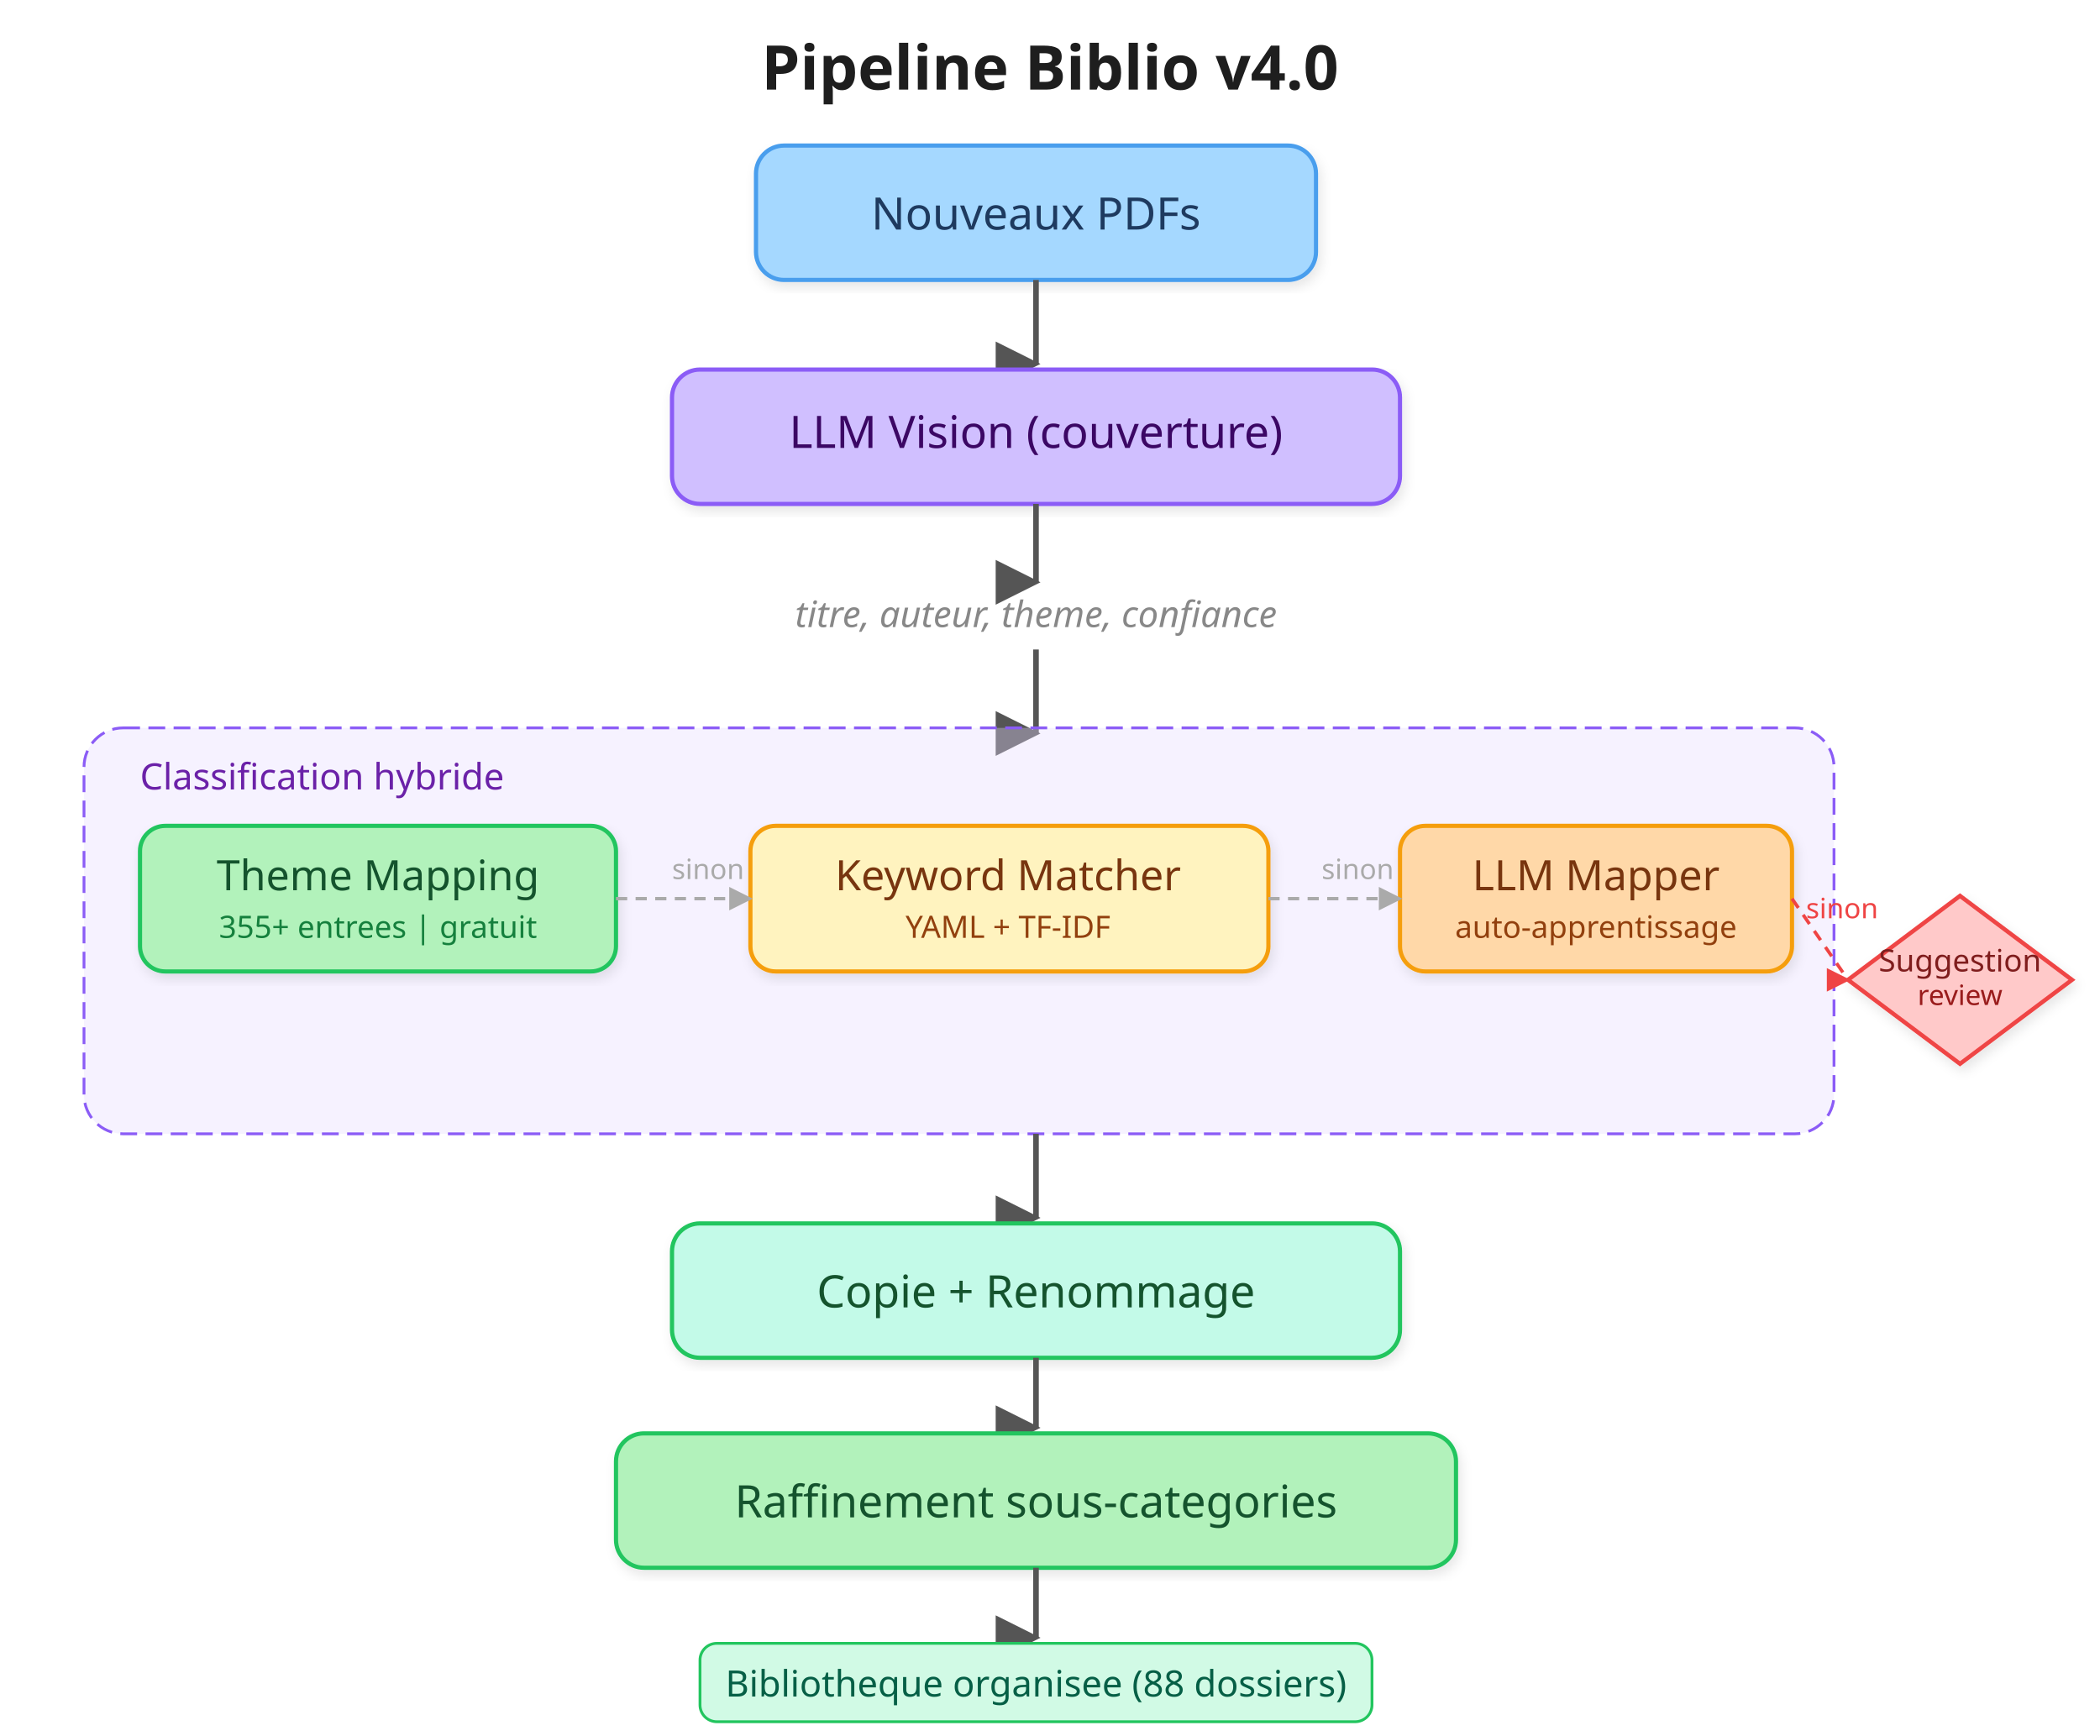
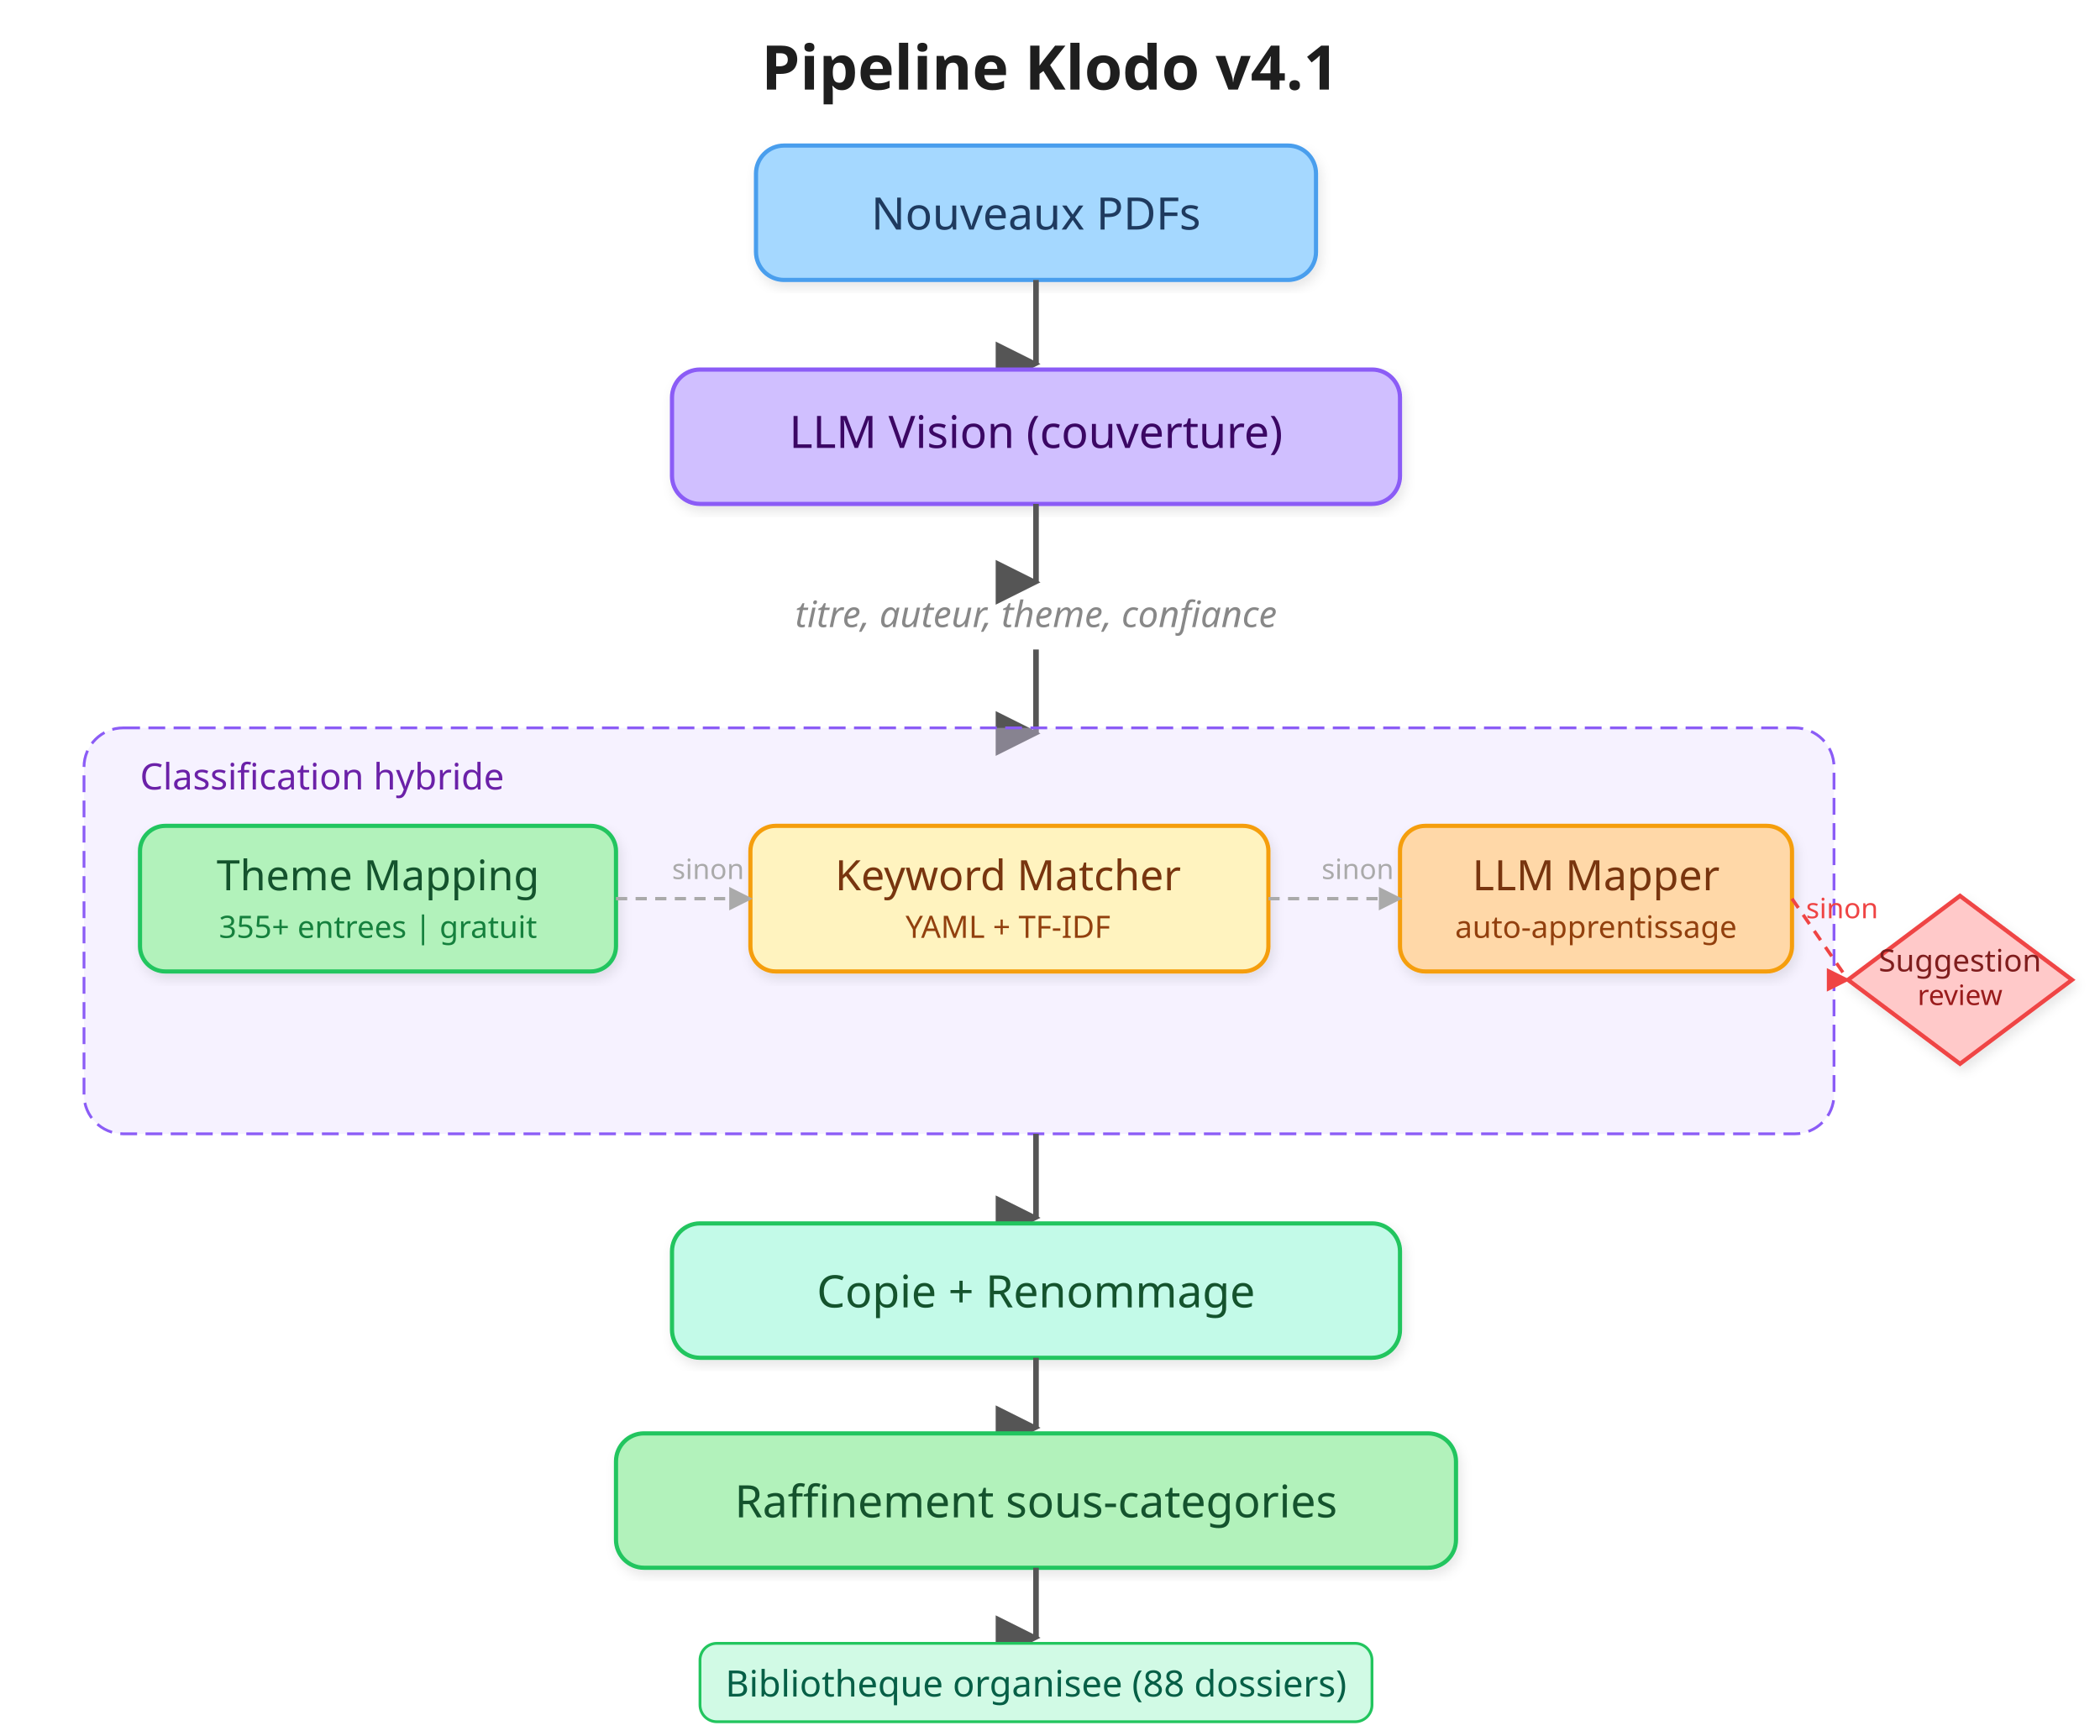
<svg xmlns="http://www.w3.org/2000/svg" viewBox="0 0 750 620" font-family="Segoe UI, system-ui, -apple-system, sans-serif">
  <defs>
    <filter id="shadow" x="-5%" y="-5%" width="115%" height="115%">
      <feDropShadow dx="1" dy="2" stdDeviation="2" flood-opacity="0.1" />
    </filter>
    <marker id="arrow" viewBox="0 0 10 10" refX="9" refY="5" markerWidth="8" markerHeight="8" orient="auto-start-auto">
      <path d="M 0 0 L 10 5 L 0 10 z" fill="#555" />
    </marker>
    <marker id="arrow-gray" viewBox="0 0 10 10" refX="9" refY="5" markerWidth="7" markerHeight="7" orient="auto-start-auto">
      <path d="M 0 0 L 10 5 L 0 10 z" fill="#aaa" />
    </marker>
    <marker id="arrow-red" viewBox="0 0 10 10" refX="9" refY="5" markerWidth="7" markerHeight="7" orient="auto-start-auto">
      <path d="M 0 0 L 10 5 L 0 10 z" fill="#ef4444" />
    </marker>
  </defs>
-   <text x="375" y="32" text-anchor="middle" font-size="22" font-weight="600" fill="#1e1e1e">Pipeline Biblio v4.0</text>
+   <text x="375" y="32" text-anchor="middle" font-size="22" font-weight="600" fill="#1e1e1e">Pipeline Klodo v4.1</text>
  <rect x="270" y="52" width="200" height="48" rx="10" fill="#a5d8ff" stroke="#4a9eed" stroke-width="1.5" filter="url(#shadow)" />
  <text x="370" y="82" text-anchor="middle" font-size="16" font-weight="500" fill="#1e3a5f">Nouveaux PDFs</text>
  <line x1="370" y1="100" x2="370" y2="130" stroke="#555" stroke-width="2" marker-end="url(#arrow)" />
  <rect x="240" y="132" width="260" height="48" rx="10" fill="#d0bfff" stroke="#8b5cf6" stroke-width="1.5" filter="url(#shadow)" />
  <text x="370" y="160" text-anchor="middle" font-size="16" font-weight="500" fill="#3b0764">LLM Vision (couverture)</text>
  <line x1="370" y1="180" x2="370" y2="208" stroke="#555" stroke-width="2" marker-end="url(#arrow)" />
  <text x="370" y="224" text-anchor="middle" font-size="13" fill="#888" font-style="italic">titre, auteur, theme, confiance</text>
  <line x1="370" y1="232" x2="370" y2="262" stroke="#555" stroke-width="2" marker-end="url(#arrow)" />
  <rect x="30" y="260" width="625" height="145" rx="14" fill="#e5dbff" fill-opacity="0.35" stroke="#8b5cf6" stroke-width="1" stroke-dasharray="6 3" />
  <text x="50" y="282" font-size="13" fill="#6b21a8" font-weight="500">Classification hybride</text>
  <rect x="50" y="295" width="170" height="52" rx="9" fill="#b2f2bb" stroke="#22c55e" stroke-width="1.5" filter="url(#shadow)" />
  <text x="135" y="318" text-anchor="middle" font-size="15" font-weight="500" fill="#14532d">Theme Mapping</text>
  <text x="135" y="335" text-anchor="middle" font-size="11" fill="#15803d">355+ entrees | gratuit</text>
  <rect x="268" y="295" width="185" height="52" rx="9" fill="#fff3bf" stroke="#f59e0b" stroke-width="1.5" filter="url(#shadow)" />
  <text x="360" y="318" text-anchor="middle" font-size="15" font-weight="500" fill="#78350f">Keyword Matcher</text>
  <text x="360" y="335" text-anchor="middle" font-size="11" fill="#92400e">YAML + TF-IDF</text>
  <rect x="500" y="295" width="140" height="52" rx="9" fill="#ffd8a8" stroke="#f59e0b" stroke-width="1.5" filter="url(#shadow)" />
  <text x="570" y="318" text-anchor="middle" font-size="15" font-weight="500" fill="#78350f">LLM Mapper</text>
  <text x="570" y="335" text-anchor="middle" font-size="11" fill="#92400e">auto-apprentissage</text>
  <line x1="220" y1="321" x2="268" y2="321" stroke="#aaa" stroke-width="1.2" stroke-dasharray="4 3" marker-end="url(#arrow-gray)" />
  <text x="240" y="314" font-size="10" fill="#aaa">sinon</text>
  <line x1="453" y1="321" x2="500" y2="321" stroke="#aaa" stroke-width="1.2" stroke-dasharray="4 3" marker-end="url(#arrow-gray)" />
  <text x="472" y="314" font-size="10" fill="#aaa">sinon</text>
  <polygon points="700,320 740,350 700,380 660,350" fill="#ffc9c9" stroke="#ef4444" stroke-width="1.5" filter="url(#shadow)" />
  <text x="700" y="347" text-anchor="middle" font-size="11" font-weight="500" fill="#7f1d1d">Suggestion</text>
  <text x="700" y="359" text-anchor="middle" font-size="10" fill="#991b1b">review</text>
  <line x1="640" y1="321" x2="660" y2="350" stroke="#ef4444" stroke-width="1.2" stroke-dasharray="4 3" marker-end="url(#arrow-red)" />
  <text x="645" y="328" font-size="10" fill="#ef4444">sinon</text>
  <line x1="370" y1="405" x2="370" y2="435" stroke="#555" stroke-width="2" marker-end="url(#arrow)" />
  <rect x="240" y="437" width="260" height="48" rx="10" fill="#c3fae8" stroke="#22c55e" stroke-width="1.5" filter="url(#shadow)" />
  <text x="370" y="467" text-anchor="middle" font-size="16" font-weight="500" fill="#14532d">Copie + Renommage</text>
  <line x1="370" y1="485" x2="370" y2="510" stroke="#555" stroke-width="2" marker-end="url(#arrow)" />
  <rect x="220" y="512" width="300" height="48" rx="10" fill="#b2f2bb" stroke="#22c55e" stroke-width="1.5" filter="url(#shadow)" />
  <text x="370" y="542" text-anchor="middle" font-size="16" font-weight="500" fill="#14532d">Raffinement sous-categories</text>
  <line x1="370" y1="560" x2="370" y2="585" stroke="#555" stroke-width="2" marker-end="url(#arrow)" />
  <rect x="250" y="587" width="240" height="28" rx="6" fill="#d1fae5" stroke="#22c55e" stroke-width="1" />
  <text x="370" y="606" text-anchor="middle" font-size="13" font-weight="500" fill="#065f46">Bibliotheque organisee (88 dossiers)</text>
</svg>
